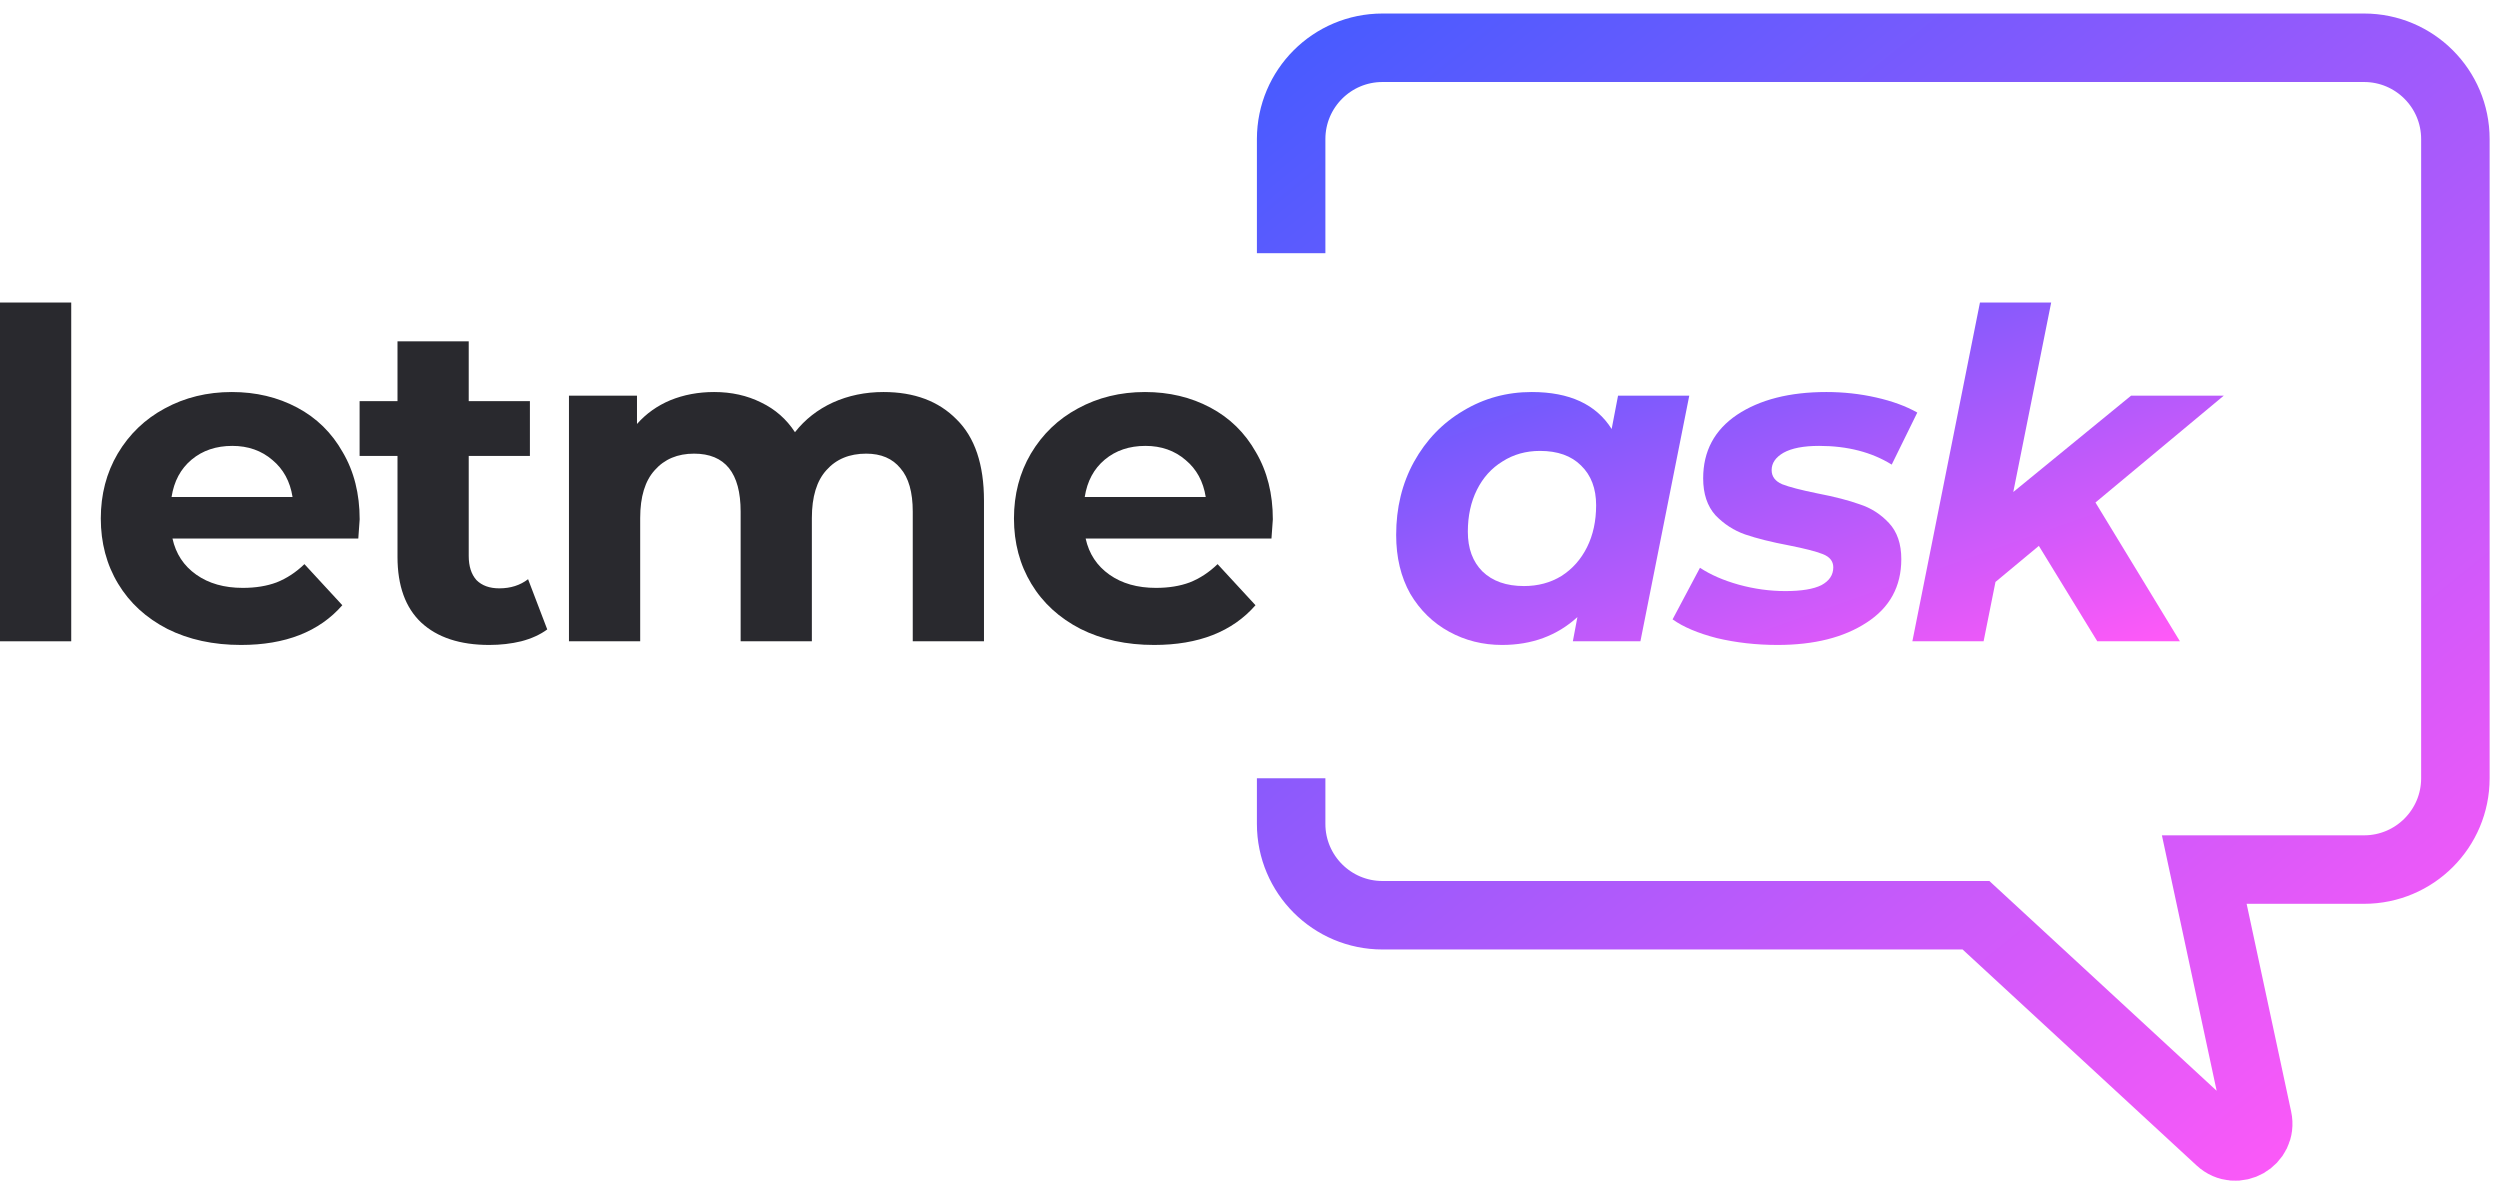
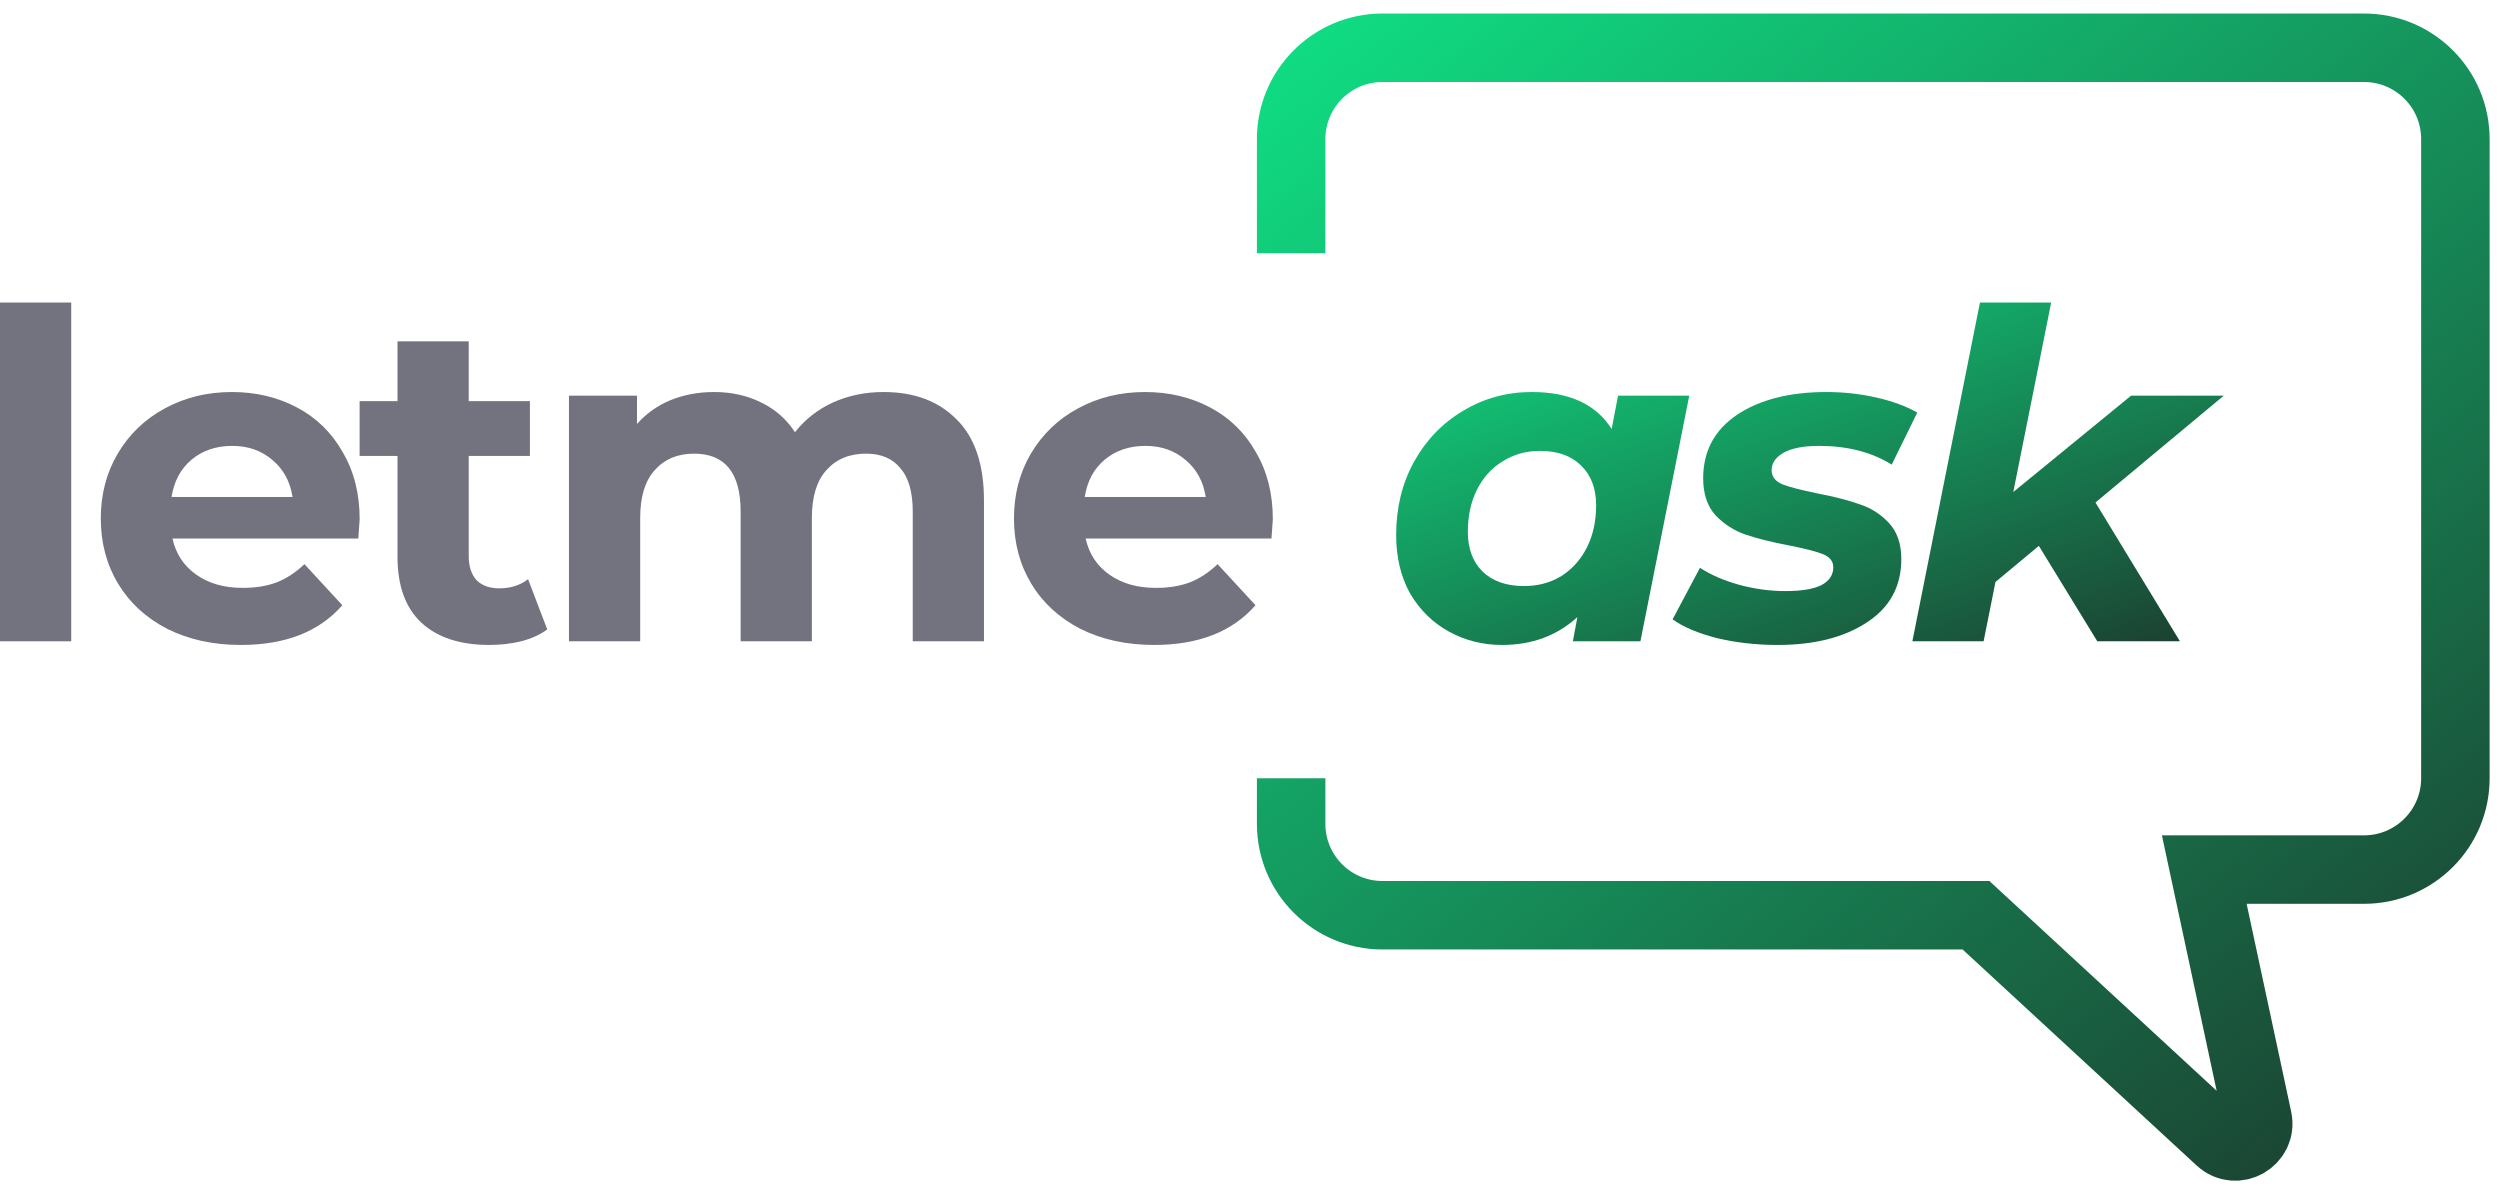
<svg xmlns="http://www.w3.org/2000/svg" width="157" height="75" viewBox="0 0 157 75" fill="none">
-   <path d="M0 18.999H4.473V40.273H0V18.999Z" fill="#29292E" />
-   <path d="M22.587 32.618C22.587 32.675 22.558 33.077 22.501 33.822H10.832C11.042 34.778 11.539 35.533 12.323 36.087C13.106 36.642 14.081 36.919 15.247 36.919C16.05 36.919 16.757 36.804 17.369 36.575C18 36.326 18.583 35.944 19.118 35.428L21.498 38.008C20.045 39.671 17.923 40.503 15.133 40.503C13.393 40.503 11.854 40.168 10.516 39.499C9.178 38.811 8.146 37.865 7.42 36.661C6.693 35.457 6.33 34.09 6.33 32.561C6.33 31.051 6.684 29.694 7.391 28.489C8.117 27.266 9.102 26.32 10.344 25.651C11.606 24.963 13.011 24.619 14.559 24.619C16.069 24.619 17.436 24.944 18.659 25.593C19.883 26.243 20.838 27.18 21.526 28.403C22.234 29.608 22.587 31.012 22.587 32.618ZM14.588 28.002C13.575 28.002 12.724 28.289 12.036 28.862C11.348 29.436 10.927 30.219 10.774 31.213H18.372C18.22 30.238 17.799 29.464 17.111 28.891C16.423 28.298 15.582 28.002 14.588 28.002Z" fill="#29292E" />
-   <path d="M34.367 39.528C33.928 39.853 33.383 40.102 32.733 40.273C32.102 40.426 31.433 40.503 30.726 40.503C28.891 40.503 27.467 40.035 26.454 39.098C25.46 38.161 24.963 36.785 24.963 34.969V28.633H22.583V25.192H24.963V21.436H29.436V25.192H33.278V28.633H29.436V34.912C29.436 35.562 29.598 36.068 29.923 36.431C30.267 36.776 30.745 36.948 31.357 36.948C32.064 36.948 32.666 36.756 33.163 36.374L34.367 39.528Z" fill="#29292E" />
-   <path d="M55.486 24.619C57.417 24.619 58.946 25.192 60.074 26.339C61.221 27.467 61.794 29.168 61.794 31.443V40.273H57.321V32.131C57.321 30.907 57.063 29.999 56.547 29.407C56.05 28.795 55.333 28.489 54.397 28.489C53.345 28.489 52.514 28.833 51.902 29.522C51.291 30.191 50.985 31.194 50.985 32.532V40.273H46.512V32.131C46.512 29.703 45.537 28.489 43.587 28.489C42.555 28.489 41.733 28.833 41.122 29.522C40.51 30.191 40.204 31.194 40.204 32.532V40.273H35.731V24.848H40.003V26.626C40.577 25.976 41.275 25.479 42.096 25.135C42.938 24.791 43.855 24.619 44.849 24.619C45.938 24.619 46.923 24.838 47.802 25.278C48.681 25.699 49.389 26.32 49.924 27.142C50.555 26.339 51.348 25.718 52.304 25.278C53.279 24.838 54.339 24.619 55.486 24.619Z" fill="#29292E" />
-   <path d="M79.934 32.618C79.934 32.675 79.906 33.077 79.848 33.822H68.179C68.389 34.778 68.886 35.533 69.67 36.087C70.454 36.642 71.428 36.919 72.594 36.919C73.397 36.919 74.104 36.804 74.716 36.575C75.347 36.326 75.93 35.944 76.465 35.428L78.845 38.008C77.392 39.671 75.27 40.503 72.48 40.503C70.74 40.503 69.201 40.168 67.864 39.499C66.525 38.811 65.493 37.865 64.767 36.661C64.041 35.457 63.677 34.09 63.677 32.561C63.677 31.051 64.031 29.694 64.738 28.489C65.465 27.266 66.449 26.32 67.692 25.651C68.953 24.963 70.358 24.619 71.906 24.619C73.416 24.619 74.783 24.944 76.006 25.593C77.23 26.243 78.185 27.18 78.874 28.403C79.581 29.608 79.934 31.012 79.934 32.618ZM71.935 28.002C70.922 28.002 70.071 28.289 69.383 28.862C68.695 29.436 68.275 30.219 68.121 31.213H75.72C75.567 30.238 75.146 29.464 74.458 28.891C73.77 28.298 72.929 28.002 71.935 28.002Z" fill="#29292E" />
+   <path d="M0 18.999H4.473V40.273H0V18.999Z" fill="#737380" />
+   <path d="M22.587 32.618C22.587 32.675 22.558 33.077 22.501 33.822H10.832C11.042 34.778 11.539 35.533 12.323 36.087C13.106 36.642 14.081 36.919 15.247 36.919C16.05 36.919 16.757 36.804 17.369 36.575C18 36.326 18.583 35.944 19.118 35.428L21.498 38.008C20.045 39.671 17.923 40.503 15.133 40.503C13.393 40.503 11.854 40.168 10.516 39.499C9.178 38.811 8.146 37.865 7.42 36.661C6.693 35.457 6.33 34.09 6.33 32.561C6.33 31.051 6.684 29.694 7.391 28.489C8.117 27.266 9.102 26.32 10.344 25.651C11.606 24.963 13.011 24.619 14.559 24.619C16.069 24.619 17.436 24.944 18.659 25.593C19.883 26.243 20.838 27.18 21.526 28.403C22.234 29.608 22.587 31.012 22.587 32.618ZM14.588 28.002C13.575 28.002 12.724 28.289 12.036 28.862C11.348 29.436 10.927 30.219 10.774 31.213H18.372C18.22 30.238 17.799 29.464 17.111 28.891C16.423 28.298 15.582 28.002 14.588 28.002Z" fill="#737380" />
+   <path d="M34.367 39.528C33.928 39.853 33.383 40.102 32.733 40.273C32.102 40.426 31.433 40.503 30.726 40.503C28.891 40.503 27.467 40.035 26.454 39.098C25.46 38.161 24.963 36.785 24.963 34.969V28.633H22.583V25.192H24.963V21.436H29.436V25.192H33.278V28.633H29.436V34.912C29.436 35.562 29.598 36.068 29.923 36.431C30.267 36.776 30.745 36.948 31.357 36.948C32.064 36.948 32.666 36.756 33.163 36.374L34.367 39.528Z" fill="#737380" />
+   <path d="M55.486 24.619C57.417 24.619 58.946 25.192 60.074 26.339C61.221 27.467 61.794 29.168 61.794 31.443V40.273H57.321V32.131C57.321 30.907 57.063 29.999 56.547 29.407C56.05 28.795 55.333 28.489 54.397 28.489C53.345 28.489 52.514 28.833 51.902 29.522C51.291 30.191 50.985 31.194 50.985 32.532V40.273H46.512V32.131C46.512 29.703 45.537 28.489 43.587 28.489C42.555 28.489 41.733 28.833 41.122 29.522C40.51 30.191 40.204 31.194 40.204 32.532V40.273H35.731V24.848H40.003V26.626C40.577 25.976 41.275 25.479 42.096 25.135C42.938 24.791 43.855 24.619 44.849 24.619C45.938 24.619 46.923 24.838 47.802 25.278C48.681 25.699 49.389 26.32 49.924 27.142C50.555 26.339 51.348 25.718 52.304 25.278C53.279 24.838 54.339 24.619 55.486 24.619Z" fill="#737380" />
+   <path d="M79.934 32.618C79.934 32.675 79.906 33.077 79.848 33.822H68.179C68.389 34.778 68.886 35.533 69.67 36.087C70.454 36.642 71.428 36.919 72.594 36.919C73.397 36.919 74.104 36.804 74.716 36.575C75.347 36.326 75.93 35.944 76.465 35.428L78.845 38.008C77.392 39.671 75.27 40.503 72.48 40.503C70.74 40.503 69.201 40.168 67.864 39.499C66.525 38.811 65.493 37.865 64.767 36.661C64.041 35.457 63.677 34.09 63.677 32.561C63.677 31.051 64.031 29.694 64.738 28.489C65.465 27.266 66.449 26.32 67.692 25.651C68.953 24.963 70.358 24.619 71.906 24.619C73.416 24.619 74.783 24.944 76.006 25.593C77.23 26.243 78.185 27.18 78.874 28.403C79.581 29.608 79.934 31.012 79.934 32.618ZM71.935 28.002C70.922 28.002 70.071 28.289 69.383 28.862C68.695 29.436 68.275 30.219 68.121 31.213H75.72C75.567 30.238 75.146 29.464 74.458 28.891C73.77 28.298 72.929 28.002 71.935 28.002Z" fill="#737380" />
  <path d="M106.086 24.848L103.018 40.273H98.775L99.061 38.754C97.781 39.92 96.204 40.503 94.331 40.503C93.126 40.503 92.018 40.226 91.005 39.671C89.992 39.117 89.179 38.324 88.567 37.292C87.975 36.24 87.679 35.007 87.679 33.593C87.679 31.892 88.051 30.363 88.797 29.006C89.561 27.629 90.594 26.559 91.894 25.794C93.193 25.011 94.627 24.619 96.194 24.619C98.564 24.619 100.237 25.393 101.212 26.941L101.613 24.848H106.086ZM95.707 36.804C96.586 36.804 97.37 36.594 98.058 36.173C98.746 35.734 99.281 35.132 99.664 34.367C100.046 33.602 100.237 32.723 100.237 31.729C100.237 30.678 99.922 29.846 99.291 29.235C98.679 28.623 97.819 28.317 96.71 28.317C95.831 28.317 95.047 28.537 94.359 28.977C93.671 29.397 93.136 29.99 92.754 30.754C92.371 31.519 92.18 32.398 92.18 33.392C92.18 34.444 92.486 35.275 93.098 35.887C93.728 36.498 94.598 36.804 95.707 36.804Z" fill="url(#paint0_linear)" />
  <path d="M111.632 40.503C110.294 40.503 109.023 40.359 107.819 40.073C106.634 39.767 105.707 39.375 105.038 38.897L106.758 35.657C107.427 36.097 108.239 36.451 109.195 36.718C110.17 36.986 111.145 37.12 112.119 37.12C113.133 37.12 113.888 36.995 114.385 36.747C114.882 36.479 115.13 36.106 115.13 35.629C115.13 35.246 114.91 34.969 114.471 34.797C114.031 34.625 113.324 34.444 112.349 34.252C111.24 34.042 110.323 33.813 109.596 33.564C108.889 33.316 108.268 32.914 107.733 32.36C107.217 31.787 106.959 31.012 106.959 30.038C106.959 28.336 107.666 27.008 109.08 26.052C110.514 25.096 112.387 24.619 114.7 24.619C115.77 24.619 116.812 24.733 117.825 24.963C118.838 25.192 119.698 25.508 120.406 25.909L118.8 29.177C117.538 28.394 116.019 28.002 114.241 28.002C113.266 28.002 112.521 28.145 112.005 28.432C111.508 28.719 111.259 29.082 111.259 29.522C111.259 29.923 111.479 30.219 111.919 30.41C112.358 30.582 113.094 30.774 114.127 30.984C115.216 31.194 116.105 31.424 116.793 31.672C117.5 31.901 118.112 32.293 118.628 32.847C119.144 33.402 119.402 34.157 119.402 35.113C119.402 36.833 118.676 38.161 117.223 39.098C115.79 40.035 113.926 40.503 111.632 40.503Z" fill="url(#paint1_linear)" />
  <path d="M131.595 31.557L136.899 40.273H131.71L128.04 34.281L125.316 36.546L124.57 40.273H120.097L124.341 18.999H128.814L126.434 30.898L133.831 24.848H139.652L131.595 31.557Z" fill="url(#paint2_linear)" />
  <path d="M81.084 15.902V8.734C81.084 5.567 83.652 3 86.819 3H148.463C151.63 3 154.198 5.567 154.198 8.734V48.875C154.198 52.042 151.63 54.609 148.463 54.609H138.428L141.782 70.26C142.075 71.628 140.436 72.563 139.408 71.614L124.092 57.477H86.819C83.652 57.477 81.084 54.909 81.084 51.742V48.875" stroke="url(#paint3_linear)" stroke-width="4.301" />
  <defs>
    <linearGradient id="paint0_linear" x1="87.679" y1="18.999" x2="99.758" y2="53.111" gradientUnits="userSpaceOnUse">
-       <stop stop-color="#485BFF" />
-       <stop offset="1" stop-color="#FF59F8" />
+       <stop stop-color="#10DC82" />
+       <stop offset="1" stop-color="#1B4332" />
    </linearGradient>
    <linearGradient id="paint1_linear" x1="87.679" y1="18.999" x2="99.758" y2="53.111" gradientUnits="userSpaceOnUse">
-       <stop stop-color="#485BFF" />
-       <stop offset="1" stop-color="#FF59F8" />
+       <stop stop-color="#10DC82" />
+       <stop offset="1" stop-color="#1B4332" />
    </linearGradient>
    <linearGradient id="paint2_linear" x1="87.679" y1="18.999" x2="99.758" y2="53.111" gradientUnits="userSpaceOnUse">
-       <stop stop-color="#485BFF" />
-       <stop offset="1" stop-color="#FF59F8" />
+       <stop stop-color="#10DC82" />
+       <stop offset="1" stop-color="#1B4332" />
    </linearGradient>
    <linearGradient id="paint3_linear" x1="81.084" y1="3" x2="141.295" y2="77.547" gradientUnits="userSpaceOnUse">
-       <stop stop-color="#485BFF" />
-       <stop offset="1" stop-color="#FF59F8" />
+       <stop stop-color="#10DC82" />
+       <stop offset="1" stop-color="#1B4332" />
    </linearGradient>
  </defs>
</svg>
